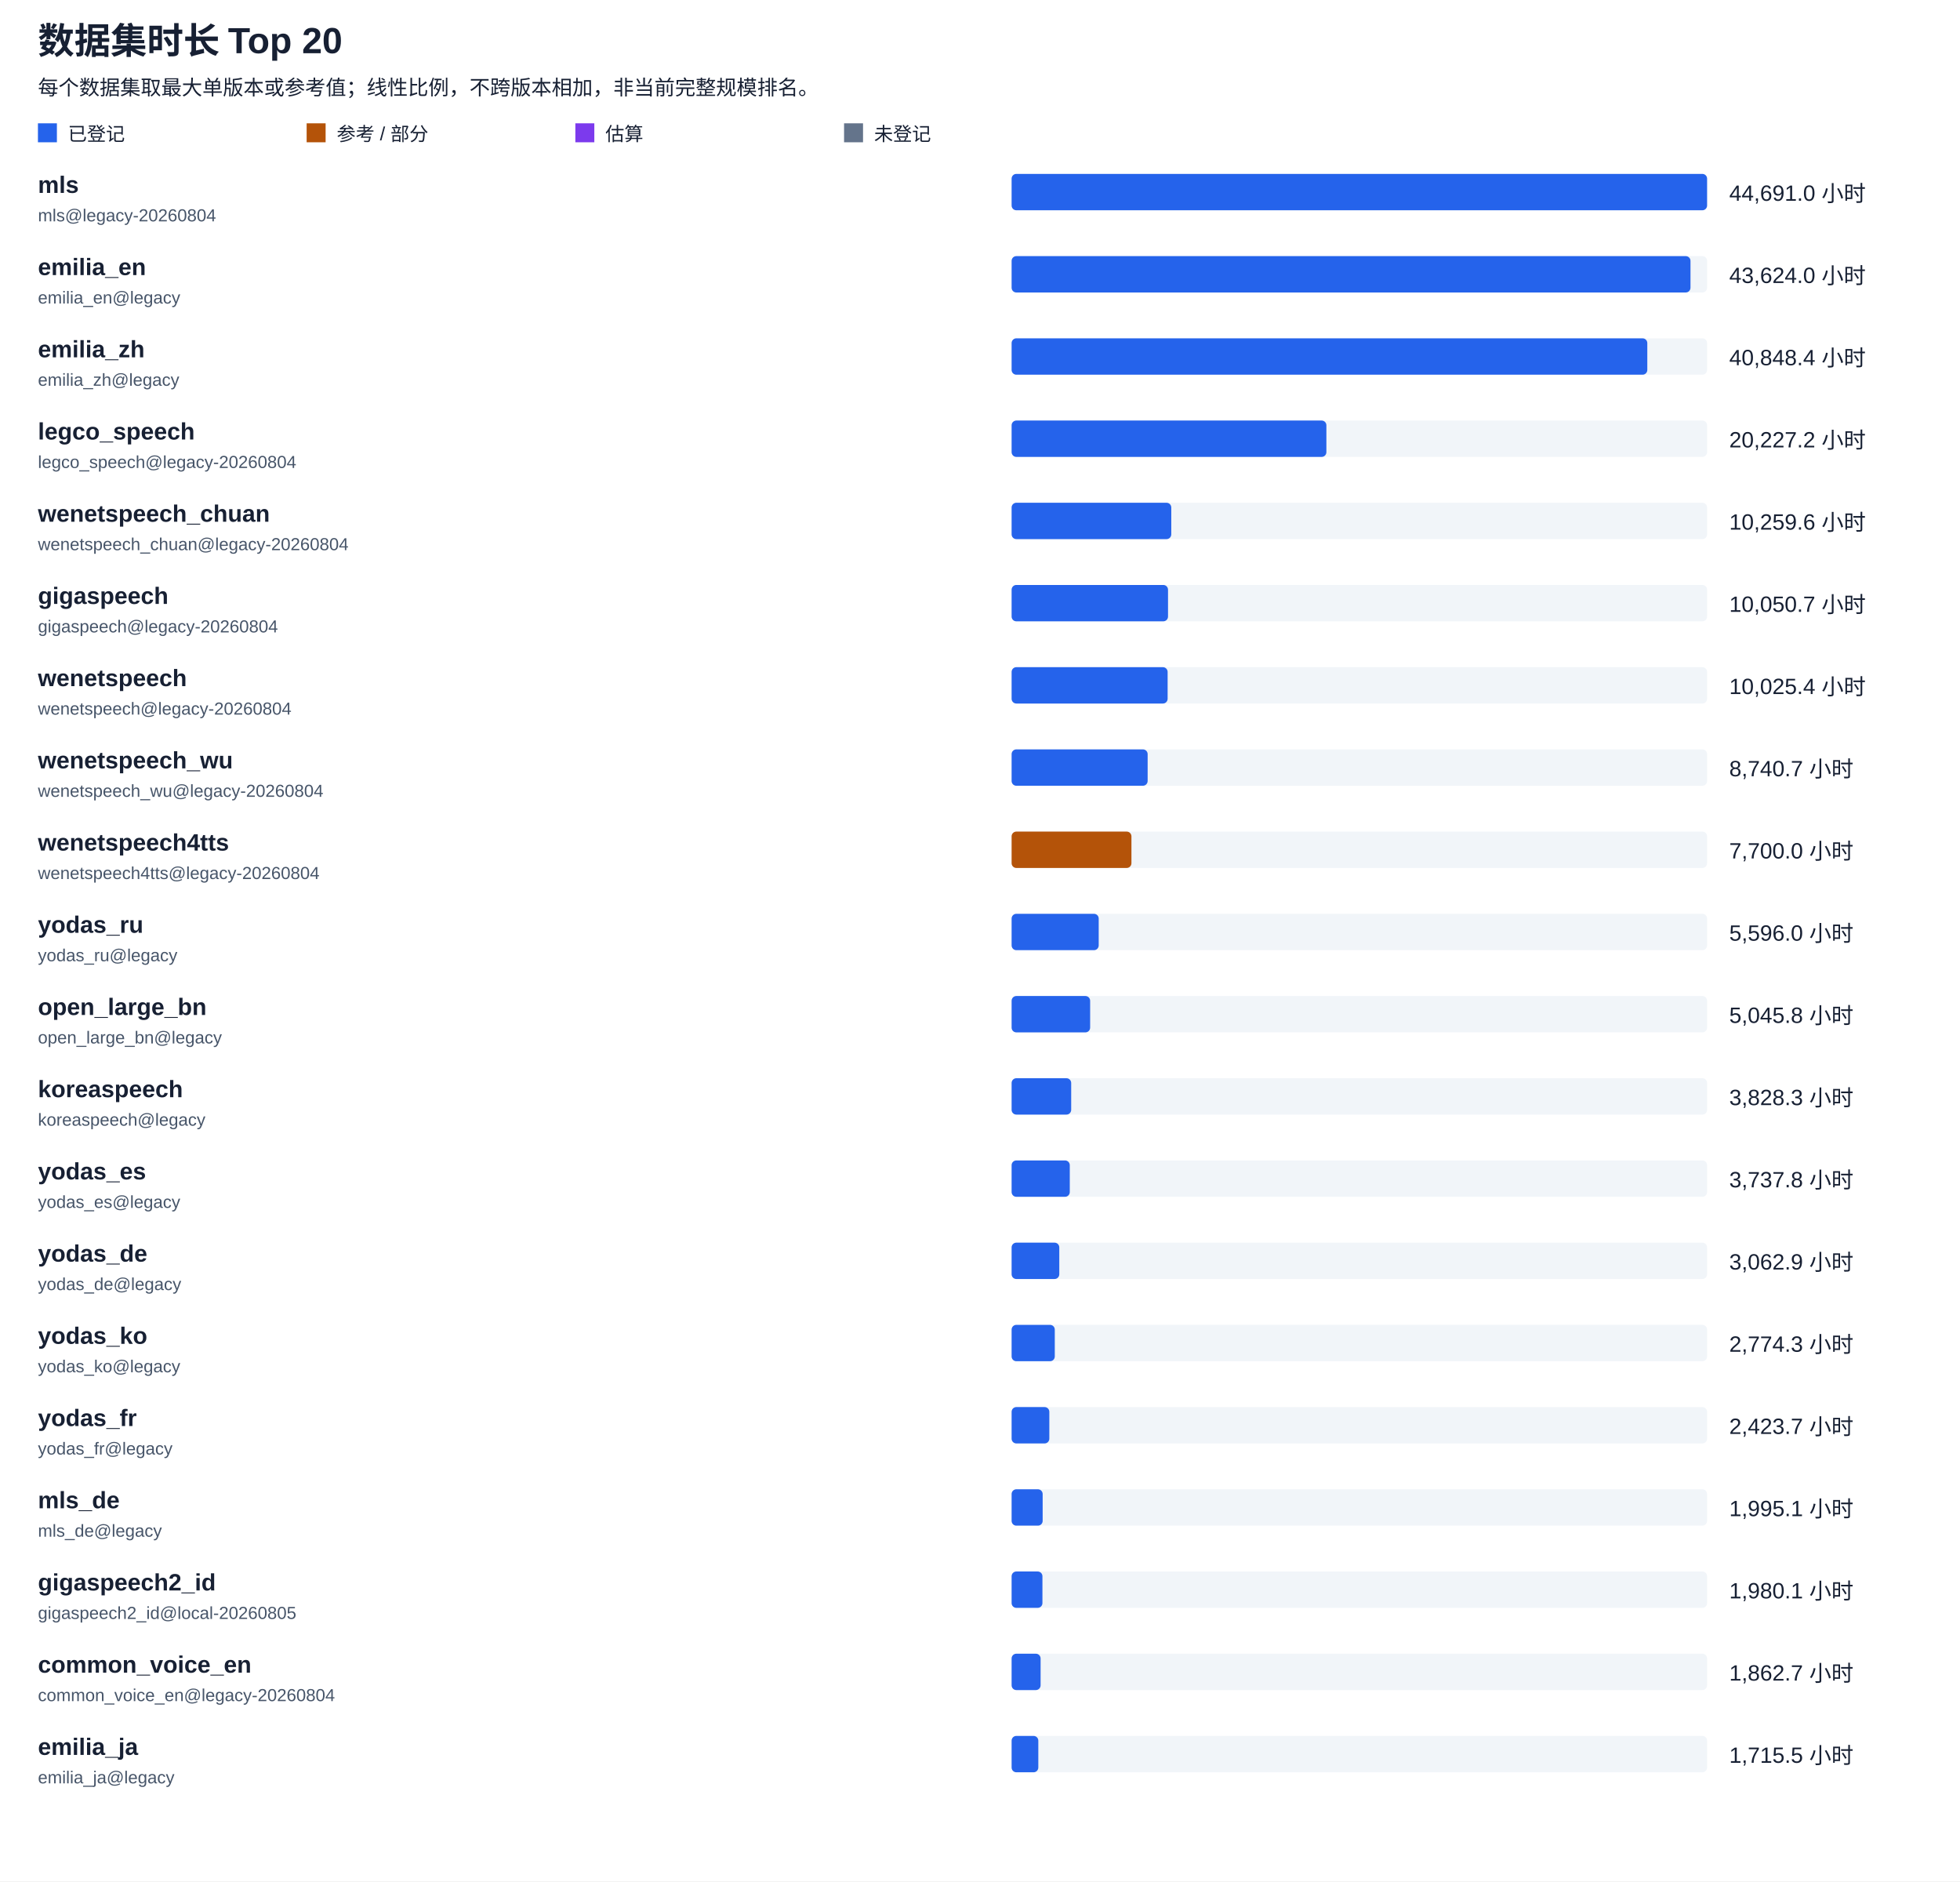
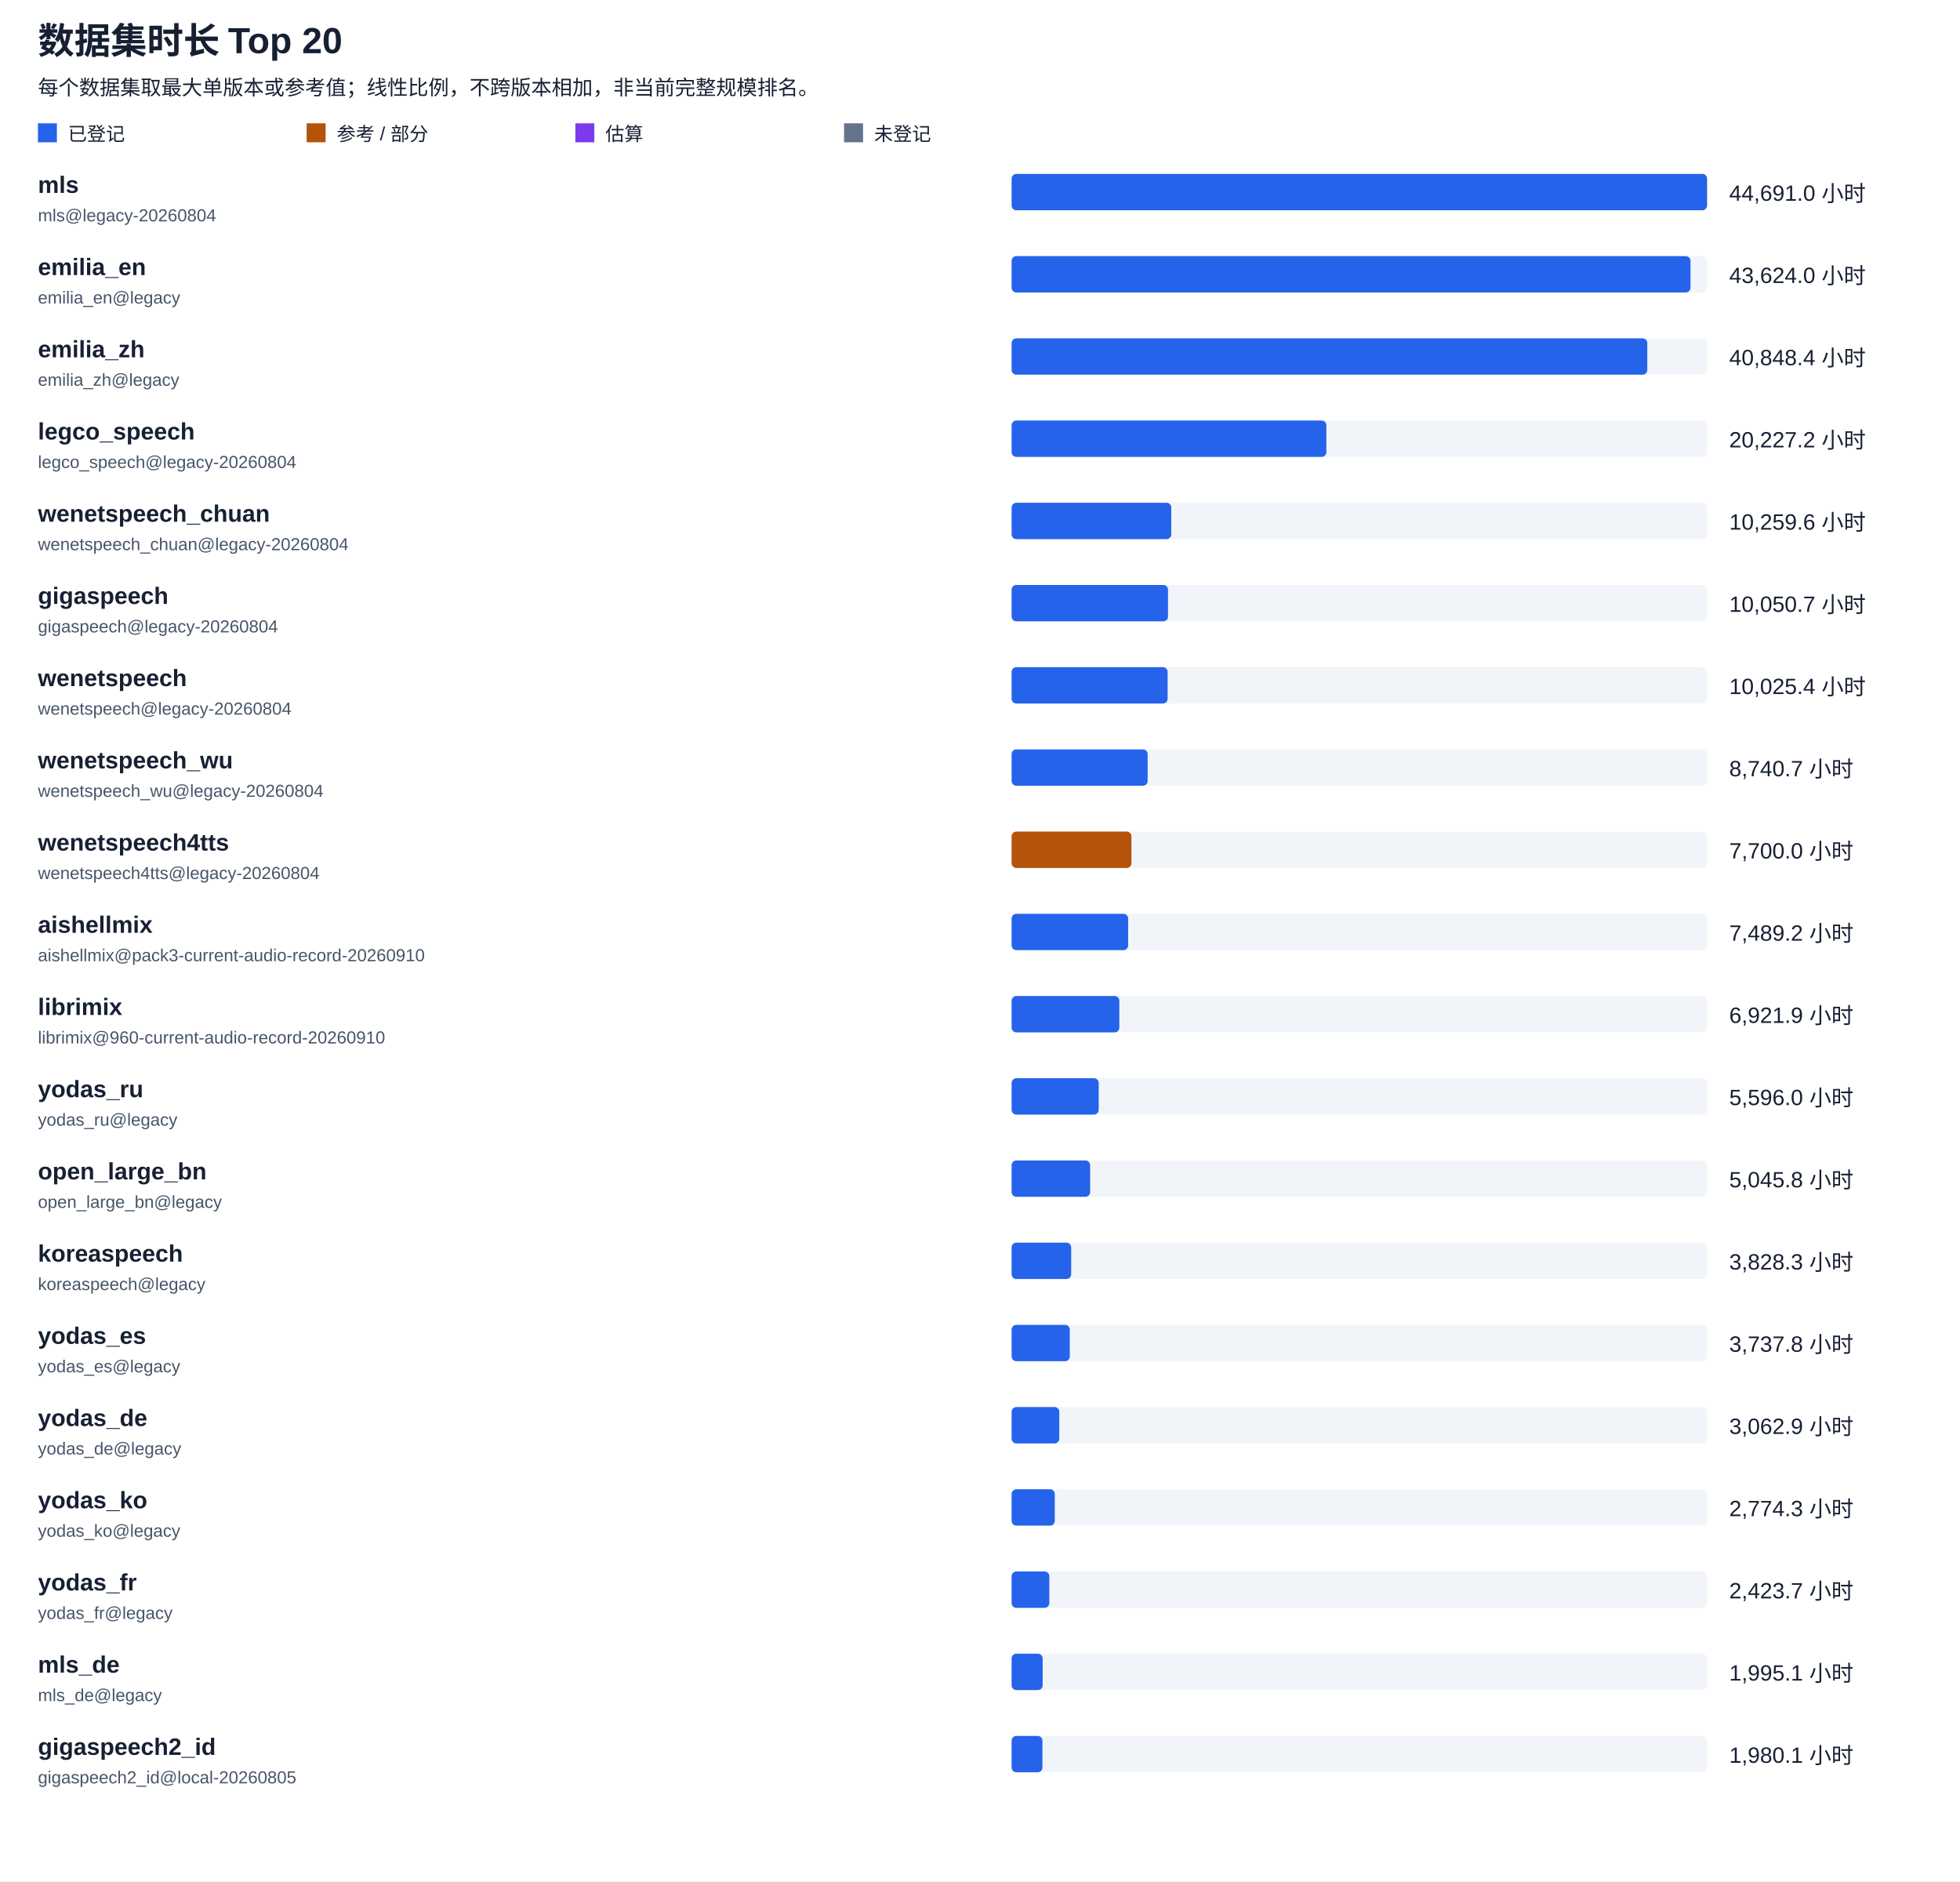
<svg xmlns="http://www.w3.org/2000/svg" width="1240" height="1190" viewBox="0 0 1240 1190" role="img" aria-labelledby="title desc">
  <rect width="100%" height="100%" fill="white" />
  <g font-family="Arial, Noto Sans CJK SC, Microsoft YaHei, sans-serif" fill="#172033">
    <text x="24" y="34" font-size="23" font-weight="700">数据集时长 Top 20</text>
    <text x="24" y="60" font-size="13">每个数据集取最大单版本或参考值；线性比例，不跨版本相加，非当前完整规模排名。</text>
    <rect x="24" y="78" width="12" height="12" fill="#2563eb" />
    <text x="43" y="89" font-size="12">已登记</text>
    <rect x="194" y="78" width="12" height="12" fill="#b45309" />
    <text x="213" y="89" font-size="12">参考 / 部分</text>
    <rect x="364" y="78" width="12" height="12" fill="#7c3aed" />
    <text x="383" y="89" font-size="12">估算</text>
    <rect x="534" y="78" width="12" height="12" fill="#64748b" />
    <text x="553" y="89" font-size="12">未登记</text>
    <text x="24" y="122" font-size="15" font-weight="600">mls</text>
    <text x="24" y="140" font-size="11" fill="#475569">mls@legacy-20260804</text>
    <rect x="640" y="110" width="440" height="23" rx="3" fill="#f1f5f9" />
    <rect x="640" y="110" width="440.00" height="23" rx="3" fill="#2563eb" />
    <text x="1094" y="127" font-size="14">44,691.0 小时</text>
    <text x="24" y="174" font-size="15" font-weight="600">emilia_en</text>
    <text x="24" y="192" font-size="11" fill="#475569">emilia_en@legacy</text>
    <rect x="640" y="162" width="440" height="23" rx="3" fill="#f1f5f9" />
    <rect x="640" y="162" width="429.49" height="23" rx="3" fill="#2563eb" />
    <text x="1094" y="179" font-size="14">43,624.0 小时</text>
    <text x="24" y="226" font-size="15" font-weight="600">emilia_zh</text>
    <text x="24" y="244" font-size="11" fill="#475569">emilia_zh@legacy</text>
    <rect x="640" y="214" width="440" height="23" rx="3" fill="#f1f5f9" />
    <rect x="640" y="214" width="402.17" height="23" rx="3" fill="#2563eb" />
    <text x="1094" y="231" font-size="14">40,848.4 小时</text>
    <text x="24" y="278" font-size="15" font-weight="600">legco_speech</text>
    <text x="24" y="296" font-size="11" fill="#475569">legco_speech@legacy-20260804</text>
    <rect x="640" y="266" width="440" height="23" rx="3" fill="#f1f5f9" />
    <rect x="640" y="266" width="199.14" height="23" rx="3" fill="#2563eb" />
    <text x="1094" y="283" font-size="14">20,227.2 小时</text>
    <text x="24" y="330" font-size="15" font-weight="600">wenetspeech_chuan</text>
    <text x="24" y="348" font-size="11" fill="#475569">wenetspeech_chuan@legacy-20260804</text>
    <rect x="640" y="318" width="440" height="23" rx="3" fill="#f1f5f9" />
    <rect x="640" y="318" width="101.01" height="23" rx="3" fill="#2563eb" />
    <text x="1094" y="335" font-size="14">10,259.6 小时</text>
    <text x="24" y="382" font-size="15" font-weight="600">gigaspeech</text>
    <text x="24" y="400" font-size="11" fill="#475569">gigaspeech@legacy-20260804</text>
    <rect x="640" y="370" width="440" height="23" rx="3" fill="#f1f5f9" />
    <rect x="640" y="370" width="98.95" height="23" rx="3" fill="#2563eb" />
    <text x="1094" y="387" font-size="14">10,050.7 小时</text>
    <text x="24" y="434" font-size="15" font-weight="600">wenetspeech</text>
    <text x="24" y="452" font-size="11" fill="#475569">wenetspeech@legacy-20260804</text>
    <rect x="640" y="422" width="440" height="23" rx="3" fill="#f1f5f9" />
    <rect x="640" y="422" width="98.70" height="23" rx="3" fill="#2563eb" />
    <text x="1094" y="439" font-size="14">10,025.4 小时</text>
    <text x="24" y="486" font-size="15" font-weight="600">wenetspeech_wu</text>
    <text x="24" y="504" font-size="11" fill="#475569">wenetspeech_wu@legacy-20260804</text>
    <rect x="640" y="474" width="440" height="23" rx="3" fill="#f1f5f9" />
    <rect x="640" y="474" width="86.06" height="23" rx="3" fill="#2563eb" />
    <text x="1094" y="491" font-size="14">8,740.7 小时</text>
    <text x="24" y="538" font-size="15" font-weight="600">wenetspeech4tts</text>
    <text x="24" y="556" font-size="11" fill="#475569">wenetspeech4tts@legacy-20260804</text>
    <rect x="640" y="526" width="440" height="23" rx="3" fill="#f1f5f9" />
    <rect x="640" y="526" width="75.81" height="23" rx="3" fill="#b45309" />
    <text x="1094" y="543" font-size="14">7,700.0 小时</text>
-     <text x="24" y="590" font-size="15" font-weight="600">yodas_ru</text>
-     <text x="24" y="608" font-size="11" fill="#475569">yodas_ru@legacy</text>
+     <text x="24" y="590" font-size="15" font-weight="600">aishellmix</text>
+     <text x="24" y="608" font-size="11" fill="#475569">aishellmix@pack3-current-audio-record-20260910</text>
    <rect x="640" y="578" width="440" height="23" rx="3" fill="#f1f5f9" />
-     <rect x="640" y="578" width="55.10" height="23" rx="3" fill="#2563eb" />
-     <text x="1094" y="595" font-size="14">5,596.0 小时</text>
-     <text x="24" y="642" font-size="15" font-weight="600">open_large_bn</text>
-     <text x="24" y="660" font-size="11" fill="#475569">open_large_bn@legacy</text>
+     <rect x="640" y="578" width="73.73" height="23" rx="3" fill="#2563eb" />
+     <text x="1094" y="595" font-size="14">7,489.2 小时</text>
+     <text x="24" y="642" font-size="15" font-weight="600">librimix</text>
+     <text x="24" y="660" font-size="11" fill="#475569">librimix@960-current-audio-record-20260910</text>
    <rect x="640" y="630" width="440" height="23" rx="3" fill="#f1f5f9" />
-     <rect x="640" y="630" width="49.68" height="23" rx="3" fill="#2563eb" />
-     <text x="1094" y="647" font-size="14">5,045.8 小时</text>
-     <text x="24" y="694" font-size="15" font-weight="600">koreaspeech</text>
-     <text x="24" y="712" font-size="11" fill="#475569">koreaspeech@legacy</text>
+     <rect x="640" y="630" width="68.15" height="23" rx="3" fill="#2563eb" />
+     <text x="1094" y="647" font-size="14">6,921.9 小时</text>
+     <text x="24" y="694" font-size="15" font-weight="600">yodas_ru</text>
+     <text x="24" y="712" font-size="11" fill="#475569">yodas_ru@legacy</text>
    <rect x="640" y="682" width="440" height="23" rx="3" fill="#f1f5f9" />
-     <rect x="640" y="682" width="37.69" height="23" rx="3" fill="#2563eb" />
-     <text x="1094" y="699" font-size="14">3,828.3 小时</text>
-     <text x="24" y="746" font-size="15" font-weight="600">yodas_es</text>
-     <text x="24" y="764" font-size="11" fill="#475569">yodas_es@legacy</text>
+     <rect x="640" y="682" width="55.10" height="23" rx="3" fill="#2563eb" />
+     <text x="1094" y="699" font-size="14">5,596.0 小时</text>
+     <text x="24" y="746" font-size="15" font-weight="600">open_large_bn</text>
+     <text x="24" y="764" font-size="11" fill="#475569">open_large_bn@legacy</text>
    <rect x="640" y="734" width="440" height="23" rx="3" fill="#f1f5f9" />
-     <rect x="640" y="734" width="36.80" height="23" rx="3" fill="#2563eb" />
-     <text x="1094" y="751" font-size="14">3,737.8 小时</text>
-     <text x="24" y="798" font-size="15" font-weight="600">yodas_de</text>
-     <text x="24" y="816" font-size="11" fill="#475569">yodas_de@legacy</text>
+     <rect x="640" y="734" width="49.68" height="23" rx="3" fill="#2563eb" />
+     <text x="1094" y="751" font-size="14">5,045.8 小时</text>
+     <text x="24" y="798" font-size="15" font-weight="600">koreaspeech</text>
+     <text x="24" y="816" font-size="11" fill="#475569">koreaspeech@legacy</text>
    <rect x="640" y="786" width="440" height="23" rx="3" fill="#f1f5f9" />
-     <rect x="640" y="786" width="30.16" height="23" rx="3" fill="#2563eb" />
-     <text x="1094" y="803" font-size="14">3,062.9 小时</text>
-     <text x="24" y="850" font-size="15" font-weight="600">yodas_ko</text>
-     <text x="24" y="868" font-size="11" fill="#475569">yodas_ko@legacy</text>
+     <rect x="640" y="786" width="37.69" height="23" rx="3" fill="#2563eb" />
+     <text x="1094" y="803" font-size="14">3,828.3 小时</text>
+     <text x="24" y="850" font-size="15" font-weight="600">yodas_es</text>
+     <text x="24" y="868" font-size="11" fill="#475569">yodas_es@legacy</text>
    <rect x="640" y="838" width="440" height="23" rx="3" fill="#f1f5f9" />
-     <rect x="640" y="838" width="27.31" height="23" rx="3" fill="#2563eb" />
-     <text x="1094" y="855" font-size="14">2,774.3 小时</text>
-     <text x="24" y="902" font-size="15" font-weight="600">yodas_fr</text>
-     <text x="24" y="920" font-size="11" fill="#475569">yodas_fr@legacy</text>
+     <rect x="640" y="838" width="36.80" height="23" rx="3" fill="#2563eb" />
+     <text x="1094" y="855" font-size="14">3,737.8 小时</text>
+     <text x="24" y="902" font-size="15" font-weight="600">yodas_de</text>
+     <text x="24" y="920" font-size="11" fill="#475569">yodas_de@legacy</text>
    <rect x="640" y="890" width="440" height="23" rx="3" fill="#f1f5f9" />
-     <rect x="640" y="890" width="23.86" height="23" rx="3" fill="#2563eb" />
-     <text x="1094" y="907" font-size="14">2,423.7 小时</text>
-     <text x="24" y="954" font-size="15" font-weight="600">mls_de</text>
-     <text x="24" y="972" font-size="11" fill="#475569">mls_de@legacy</text>
+     <rect x="640" y="890" width="30.16" height="23" rx="3" fill="#2563eb" />
+     <text x="1094" y="907" font-size="14">3,062.9 小时</text>
+     <text x="24" y="954" font-size="15" font-weight="600">yodas_ko</text>
+     <text x="24" y="972" font-size="11" fill="#475569">yodas_ko@legacy</text>
    <rect x="640" y="942" width="440" height="23" rx="3" fill="#f1f5f9" />
-     <rect x="640" y="942" width="19.64" height="23" rx="3" fill="#2563eb" />
-     <text x="1094" y="959" font-size="14">1,995.1 小时</text>
-     <text x="24" y="1006" font-size="15" font-weight="600">gigaspeech2_id</text>
-     <text x="24" y="1024" font-size="11" fill="#475569">gigaspeech2_id@local-20260805</text>
+     <rect x="640" y="942" width="27.31" height="23" rx="3" fill="#2563eb" />
+     <text x="1094" y="959" font-size="14">2,774.3 小时</text>
+     <text x="24" y="1006" font-size="15" font-weight="600">yodas_fr</text>
+     <text x="24" y="1024" font-size="11" fill="#475569">yodas_fr@legacy</text>
    <rect x="640" y="994" width="440" height="23" rx="3" fill="#f1f5f9" />
-     <rect x="640" y="994" width="19.50" height="23" rx="3" fill="#2563eb" />
-     <text x="1094" y="1011" font-size="14">1,980.1 小时</text>
-     <text x="24" y="1058" font-size="15" font-weight="600">common_voice_en</text>
-     <text x="24" y="1076" font-size="11" fill="#475569">common_voice_en@legacy-20260804</text>
+     <rect x="640" y="994" width="23.86" height="23" rx="3" fill="#2563eb" />
+     <text x="1094" y="1011" font-size="14">2,423.7 小时</text>
+     <text x="24" y="1058" font-size="15" font-weight="600">mls_de</text>
+     <text x="24" y="1076" font-size="11" fill="#475569">mls_de@legacy</text>
    <rect x="640" y="1046" width="440" height="23" rx="3" fill="#f1f5f9" />
-     <rect x="640" y="1046" width="18.34" height="23" rx="3" fill="#2563eb" />
-     <text x="1094" y="1063" font-size="14">1,862.7 小时</text>
-     <text x="24" y="1110" font-size="15" font-weight="600">emilia_ja</text>
-     <text x="24" y="1128" font-size="11" fill="#475569">emilia_ja@legacy</text>
+     <rect x="640" y="1046" width="19.64" height="23" rx="3" fill="#2563eb" />
+     <text x="1094" y="1063" font-size="14">1,995.1 小时</text>
+     <text x="24" y="1110" font-size="15" font-weight="600">gigaspeech2_id</text>
+     <text x="24" y="1128" font-size="11" fill="#475569">gigaspeech2_id@local-20260805</text>
    <rect x="640" y="1098" width="440" height="23" rx="3" fill="#f1f5f9" />
-     <rect x="640" y="1098" width="16.89" height="23" rx="3" fill="#2563eb" />
-     <text x="1094" y="1115" font-size="14">1,715.5 小时</text>
+     <rect x="640" y="1098" width="19.50" height="23" rx="3" fill="#2563eb" />
+     <text x="1094" y="1115" font-size="14">1,980.1 小时</text>
  </g>
</svg>
